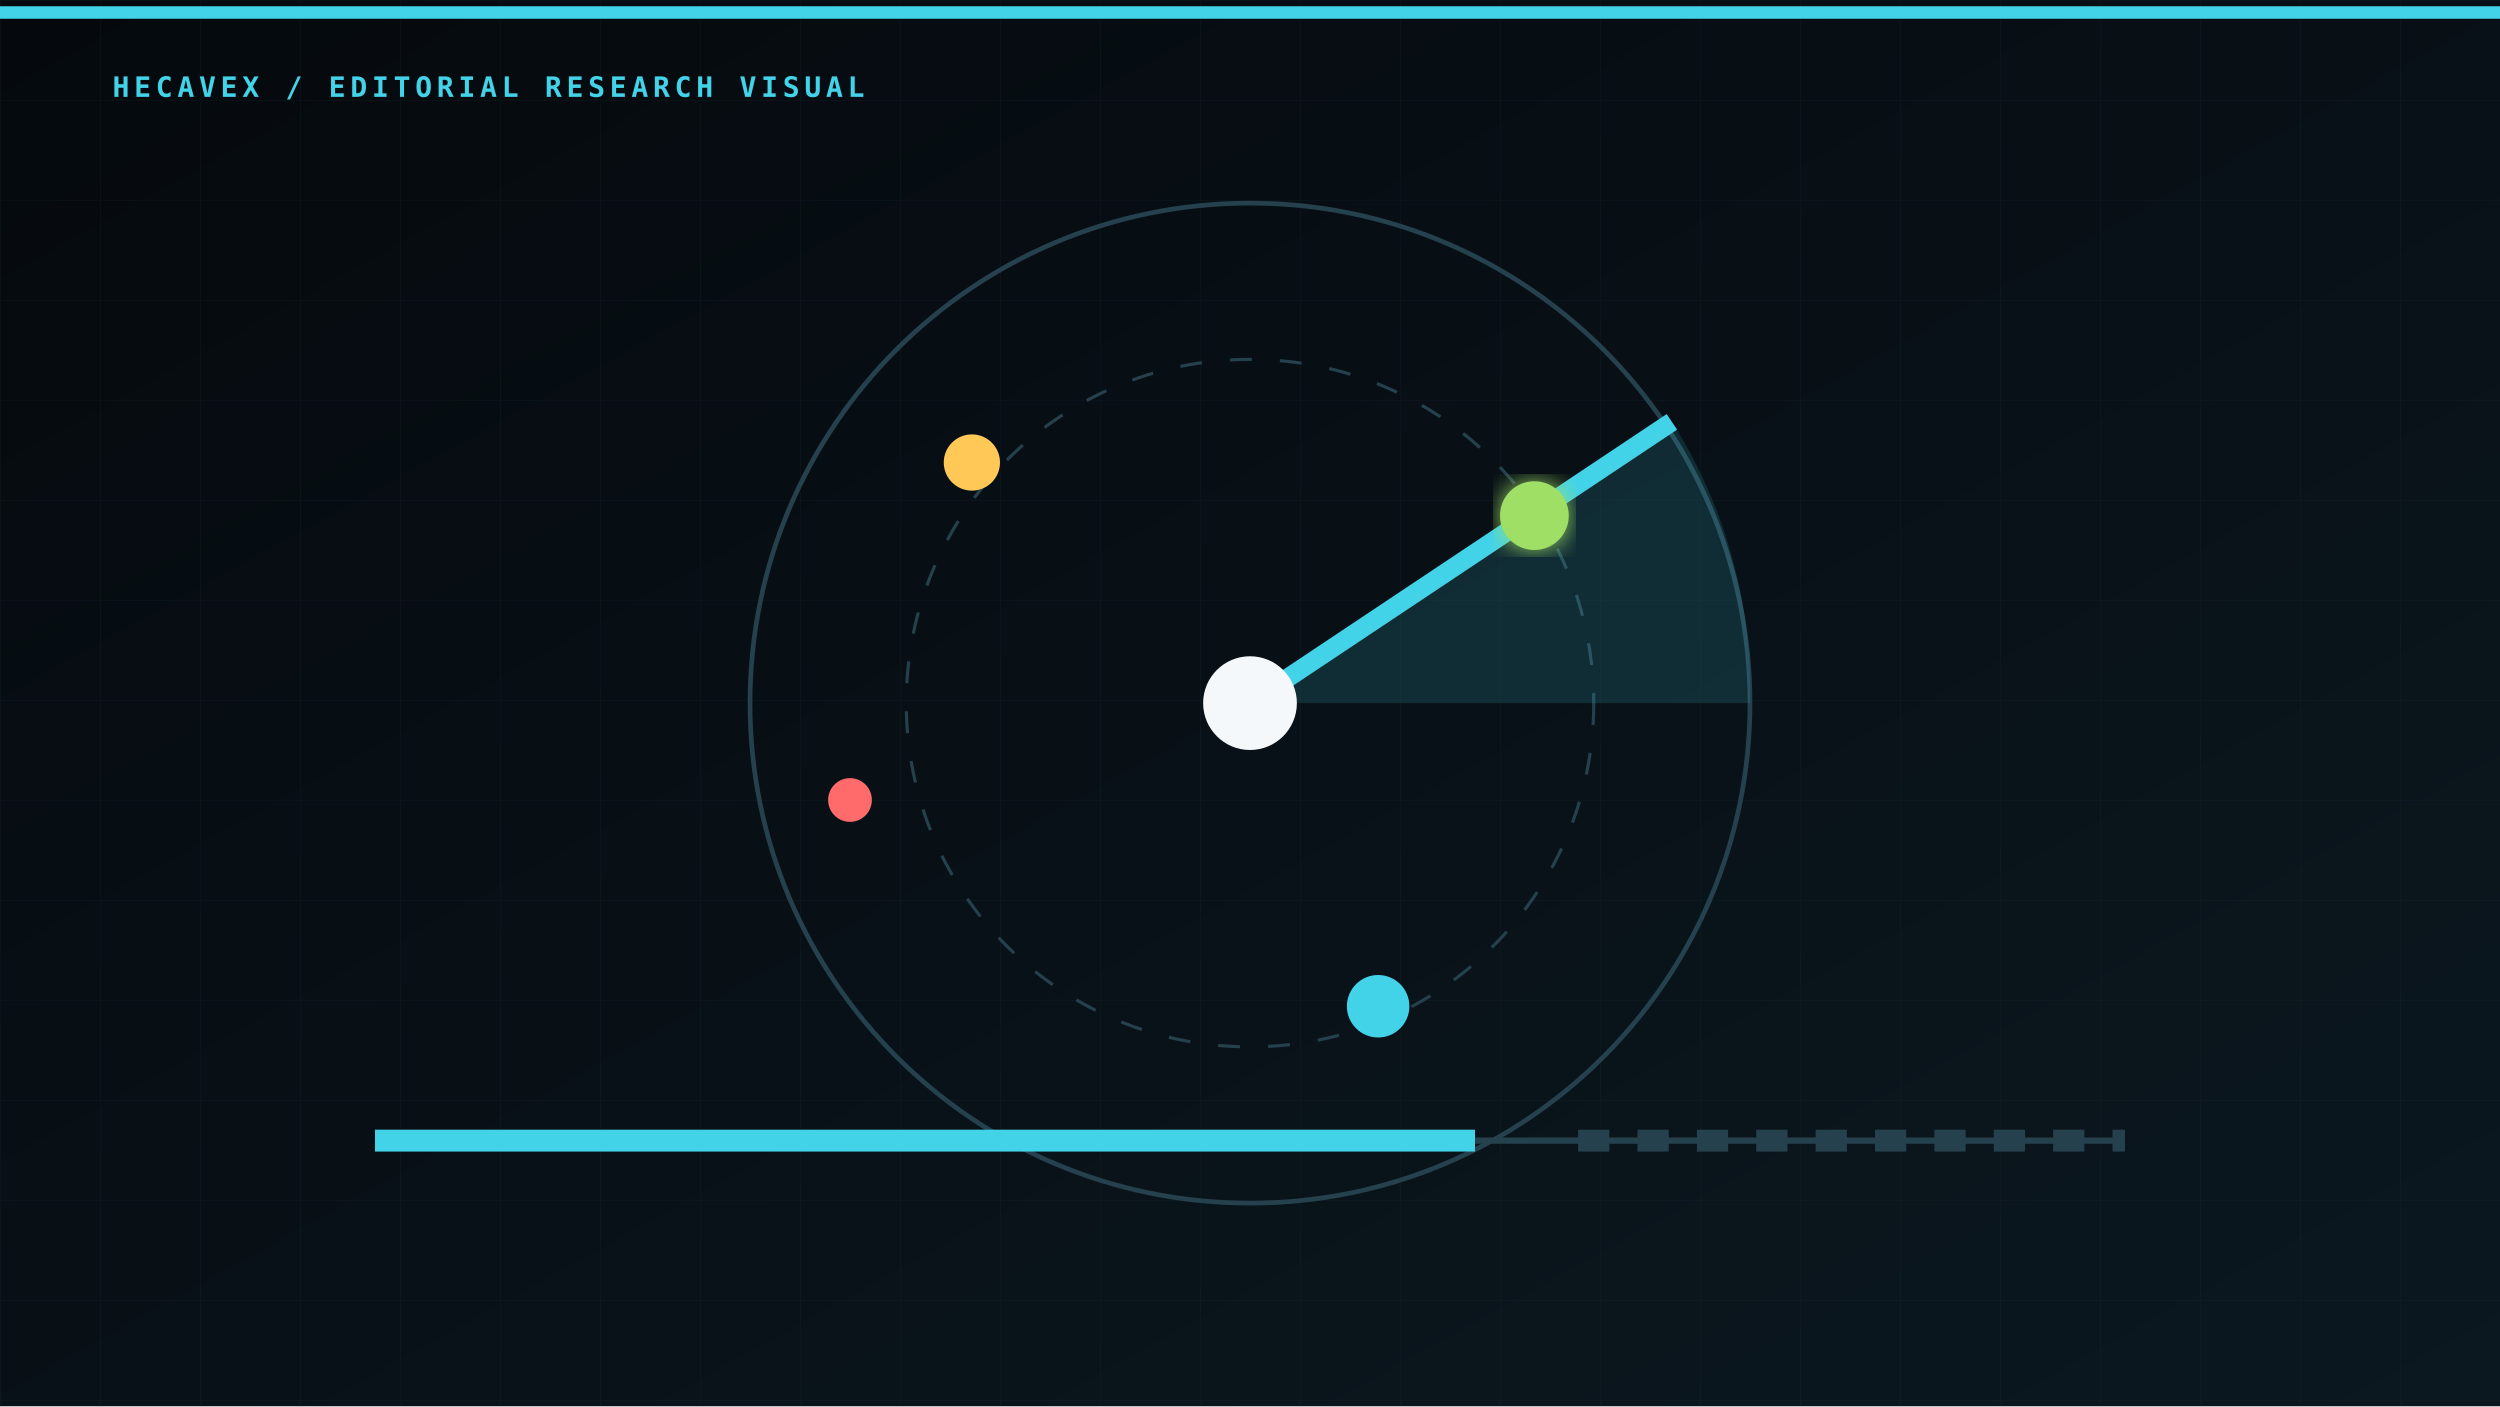
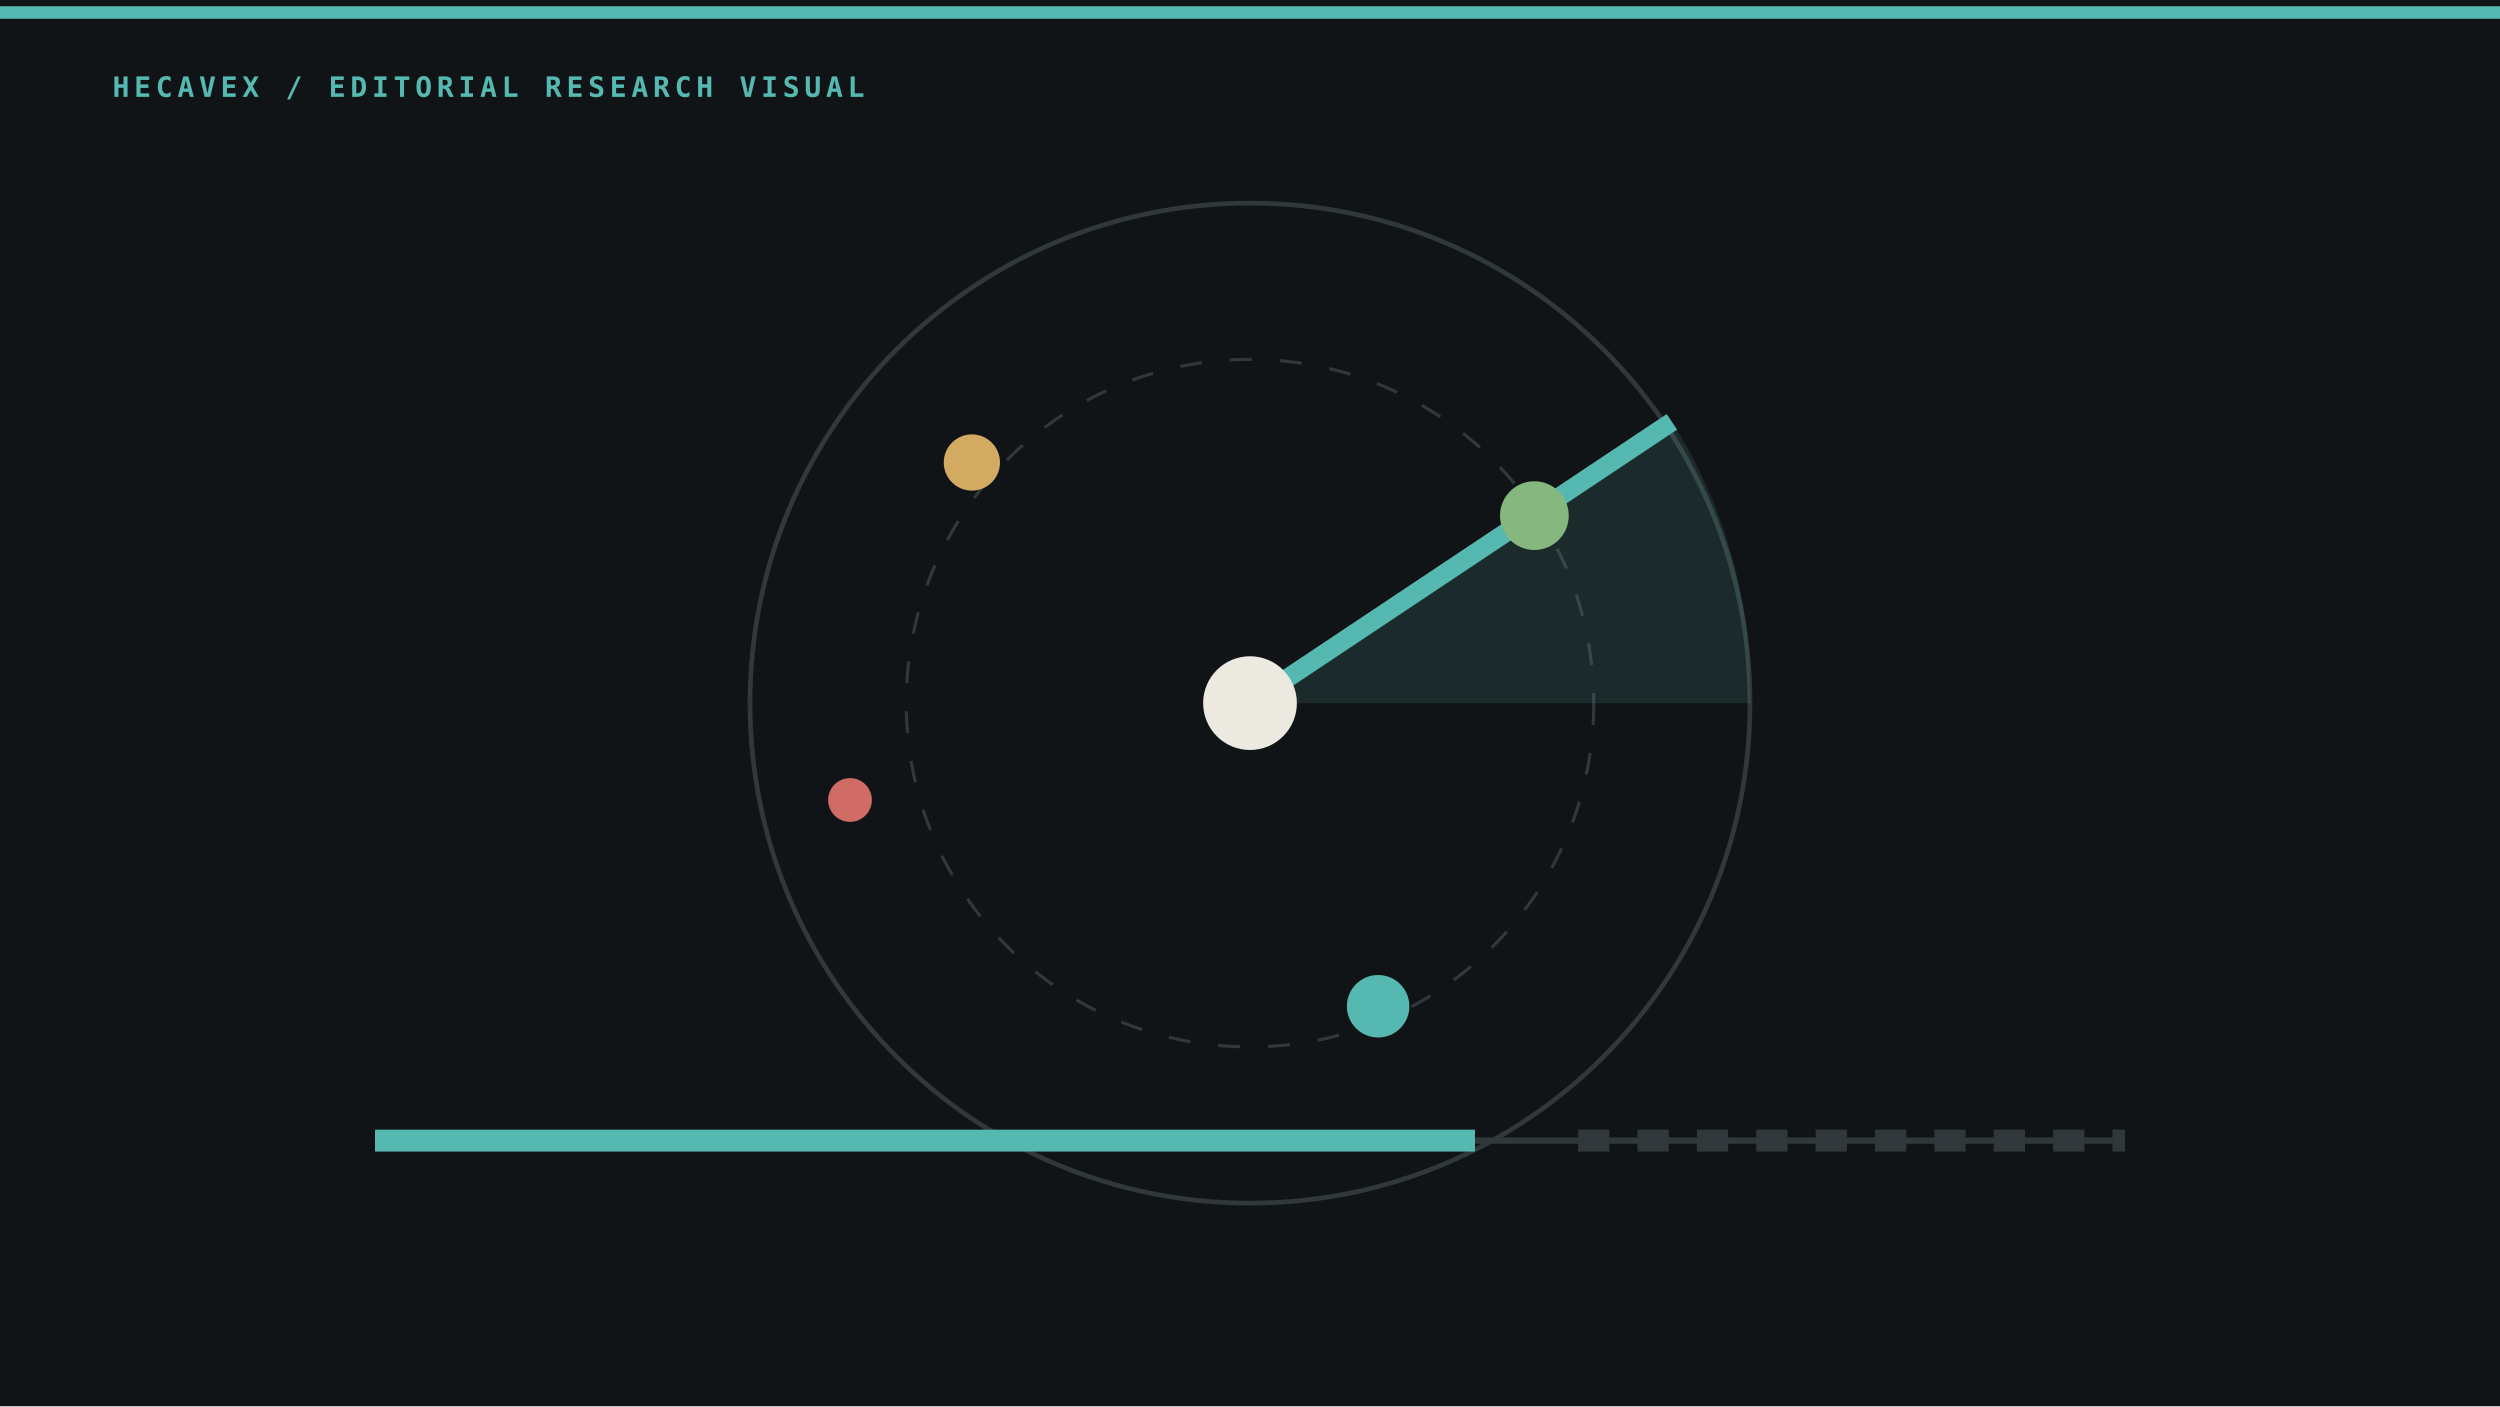
<svg xmlns="http://www.w3.org/2000/svg" width="1600" height="900" viewBox="0 0 1600 900" role="img" aria-labelledby="title desc">
  <defs>
-     <linearGradient id="bg" x1="0" y1="0" x2="1" y2="1">
-       <stop stop-color="#05090d" />
-       <stop offset="1" stop-color="#0b1820" />
-     </linearGradient>
-     <pattern id="grid" width="64" height="64" patternUnits="userSpaceOnUse">
-       <path d="M64 0H0V64" fill="none" stroke="#25414d" stroke-width="1" opacity=".28" />
-     </pattern>
-     <filter id="glow">
-       <feGaussianBlur stdDeviation="8" result="b" />
-       <feMerge>
-         <feMergeNode in="b" />
-         <feMergeNode in="SourceGraphic" />
-       </feMerge>
-     </filter>
    <marker id="arrow" viewBox="0 0 12 12" refX="10" refY="6" markerWidth="10" markerHeight="10" orient="auto">
-       <path d="M0 0 12 6 0 12Z" fill="#43d3e8" />
+       <path d="M0 0 12 6 0 12Z" fill="#55b9b1" />
    </marker>
    <style>
      .sans{font-family:Inter,Arial,sans-serif}.mono{font-family:'IBM Plex Mono',Consolas,monospace}
-       .title{font:700 52px Inter,Arial,sans-serif;fill:#f4f8fa;letter-spacing:-1.5px}
-       .subtitle{font:400 25px Inter,Arial,sans-serif;fill:#89a2af}
-       .eyebrow{font:600 18px 'IBM Plex Mono',Consolas,monospace;fill:#43d3e8;letter-spacing:3px}
-       .node-title{font:700 28px Inter,Arial,sans-serif;fill:#f4f8fa}
-       .node-copy{font:400 20px Inter,Arial,sans-serif;fill:#89a2af}
-       .node-code{font:600 18px 'IBM Plex Mono',Consolas,monospace;fill:#43d3e8}
-       .note{font:500 19px Inter,Arial,sans-serif;fill:#89a2af}
+       .title{font:700 52px Inter,Arial,sans-serif;fill:#ece9e1;letter-spacing:-1.5px}
+       .subtitle{font:400 25px Inter,Arial,sans-serif;fill:#8d969a}
+       .eyebrow{font:600 18px 'IBM Plex Mono',Consolas,monospace;fill:#55b9b1;letter-spacing:3px}
+       .node-title{font:700 28px Inter,Arial,sans-serif;fill:#ece9e1}
+       .node-copy{font:400 20px Inter,Arial,sans-serif;fill:#8d969a}
+       .node-code{font:600 18px 'IBM Plex Mono',Consolas,monospace;fill:#55b9b1}
+       .note{font:500 19px Inter,Arial,sans-serif;fill:#8d969a}
    </style>
  </defs>
-   <rect width="1600" height="900" fill="url(#bg)" />
-   <rect width="1600" height="900" fill="url(#grid)" opacity=".5" />
-   <path d="M0 8H1600" stroke="#43d3e8" stroke-width="8" />
+   <rect width="1600" height="900" fill="#111416" />
+   <path d="M0 8H1600" stroke="#55b9b1" stroke-width="8" />
  <text x="72" y="62" class="eyebrow">HECAVEX / EDITORIAL RESEARCH VISUAL</text>
-   <circle cx="800" cy="450" r="320" fill="none" stroke="#25414d" stroke-width="3" />
-   <circle cx="800" cy="450" r="220" fill="none" stroke="#25414d" stroke-width="2" stroke-dasharray="14 18" />
-   <path d="M800 450 1070 270A320 320 0 0 1 1120 450Z" fill="#43d3e8" opacity=".14" />
-   <path d="M800 450 1070 270" stroke="#43d3e8" stroke-width="12" />
-   <circle cx="982" cy="330" r="22" fill="#9fdf65" filter="url(#glow)" />
-   <circle cx="622" cy="296" r="18" fill="#ffc857" />
-   <circle cx="544" cy="512" r="14" fill="#ff6b6b" />
-   <circle cx="882" cy="644" r="20" fill="#43d3e8" />
-   <circle cx="800" cy="450" r="30" fill="#f4f8fa" />
-   <path d="M240 730H1360" stroke="#25414d" stroke-width="4" />
-   <path d="M240 730H944" stroke="#43d3e8" stroke-width="14" />
-   <path d="M1010 730H1360" stroke="#25414d" stroke-width="14" stroke-dasharray="20 18" />
+   <circle cx="800" cy="450" r="320" fill="none" stroke="#30383b" stroke-width="3" />
+   <circle cx="800" cy="450" r="220" fill="none" stroke="#30383b" stroke-width="2" stroke-dasharray="14 18" />
+   <path d="M800 450 1070 270A320 320 0 0 1 1120 450Z" fill="#55b9b1" opacity=".14" />
+   <path d="M800 450 1070 270" stroke="#55b9b1" stroke-width="12" />
+   <circle cx="982" cy="330" r="22" fill="#86b77e" />
+   <circle cx="622" cy="296" r="18" fill="#d2aa62" />
+   <circle cx="544" cy="512" r="14" fill="#d06c65" />
+   <circle cx="882" cy="644" r="20" fill="#55b9b1" />
+   <circle cx="800" cy="450" r="30" fill="#ece9e1" />
+   <path d="M240 730H1360" stroke="#30383b" stroke-width="4" />
+   <path d="M240 730H944" stroke="#55b9b1" stroke-width="14" />
+   <path d="M1010 730H1360" stroke="#30383b" stroke-width="14" stroke-dasharray="20 18" />
</svg>
